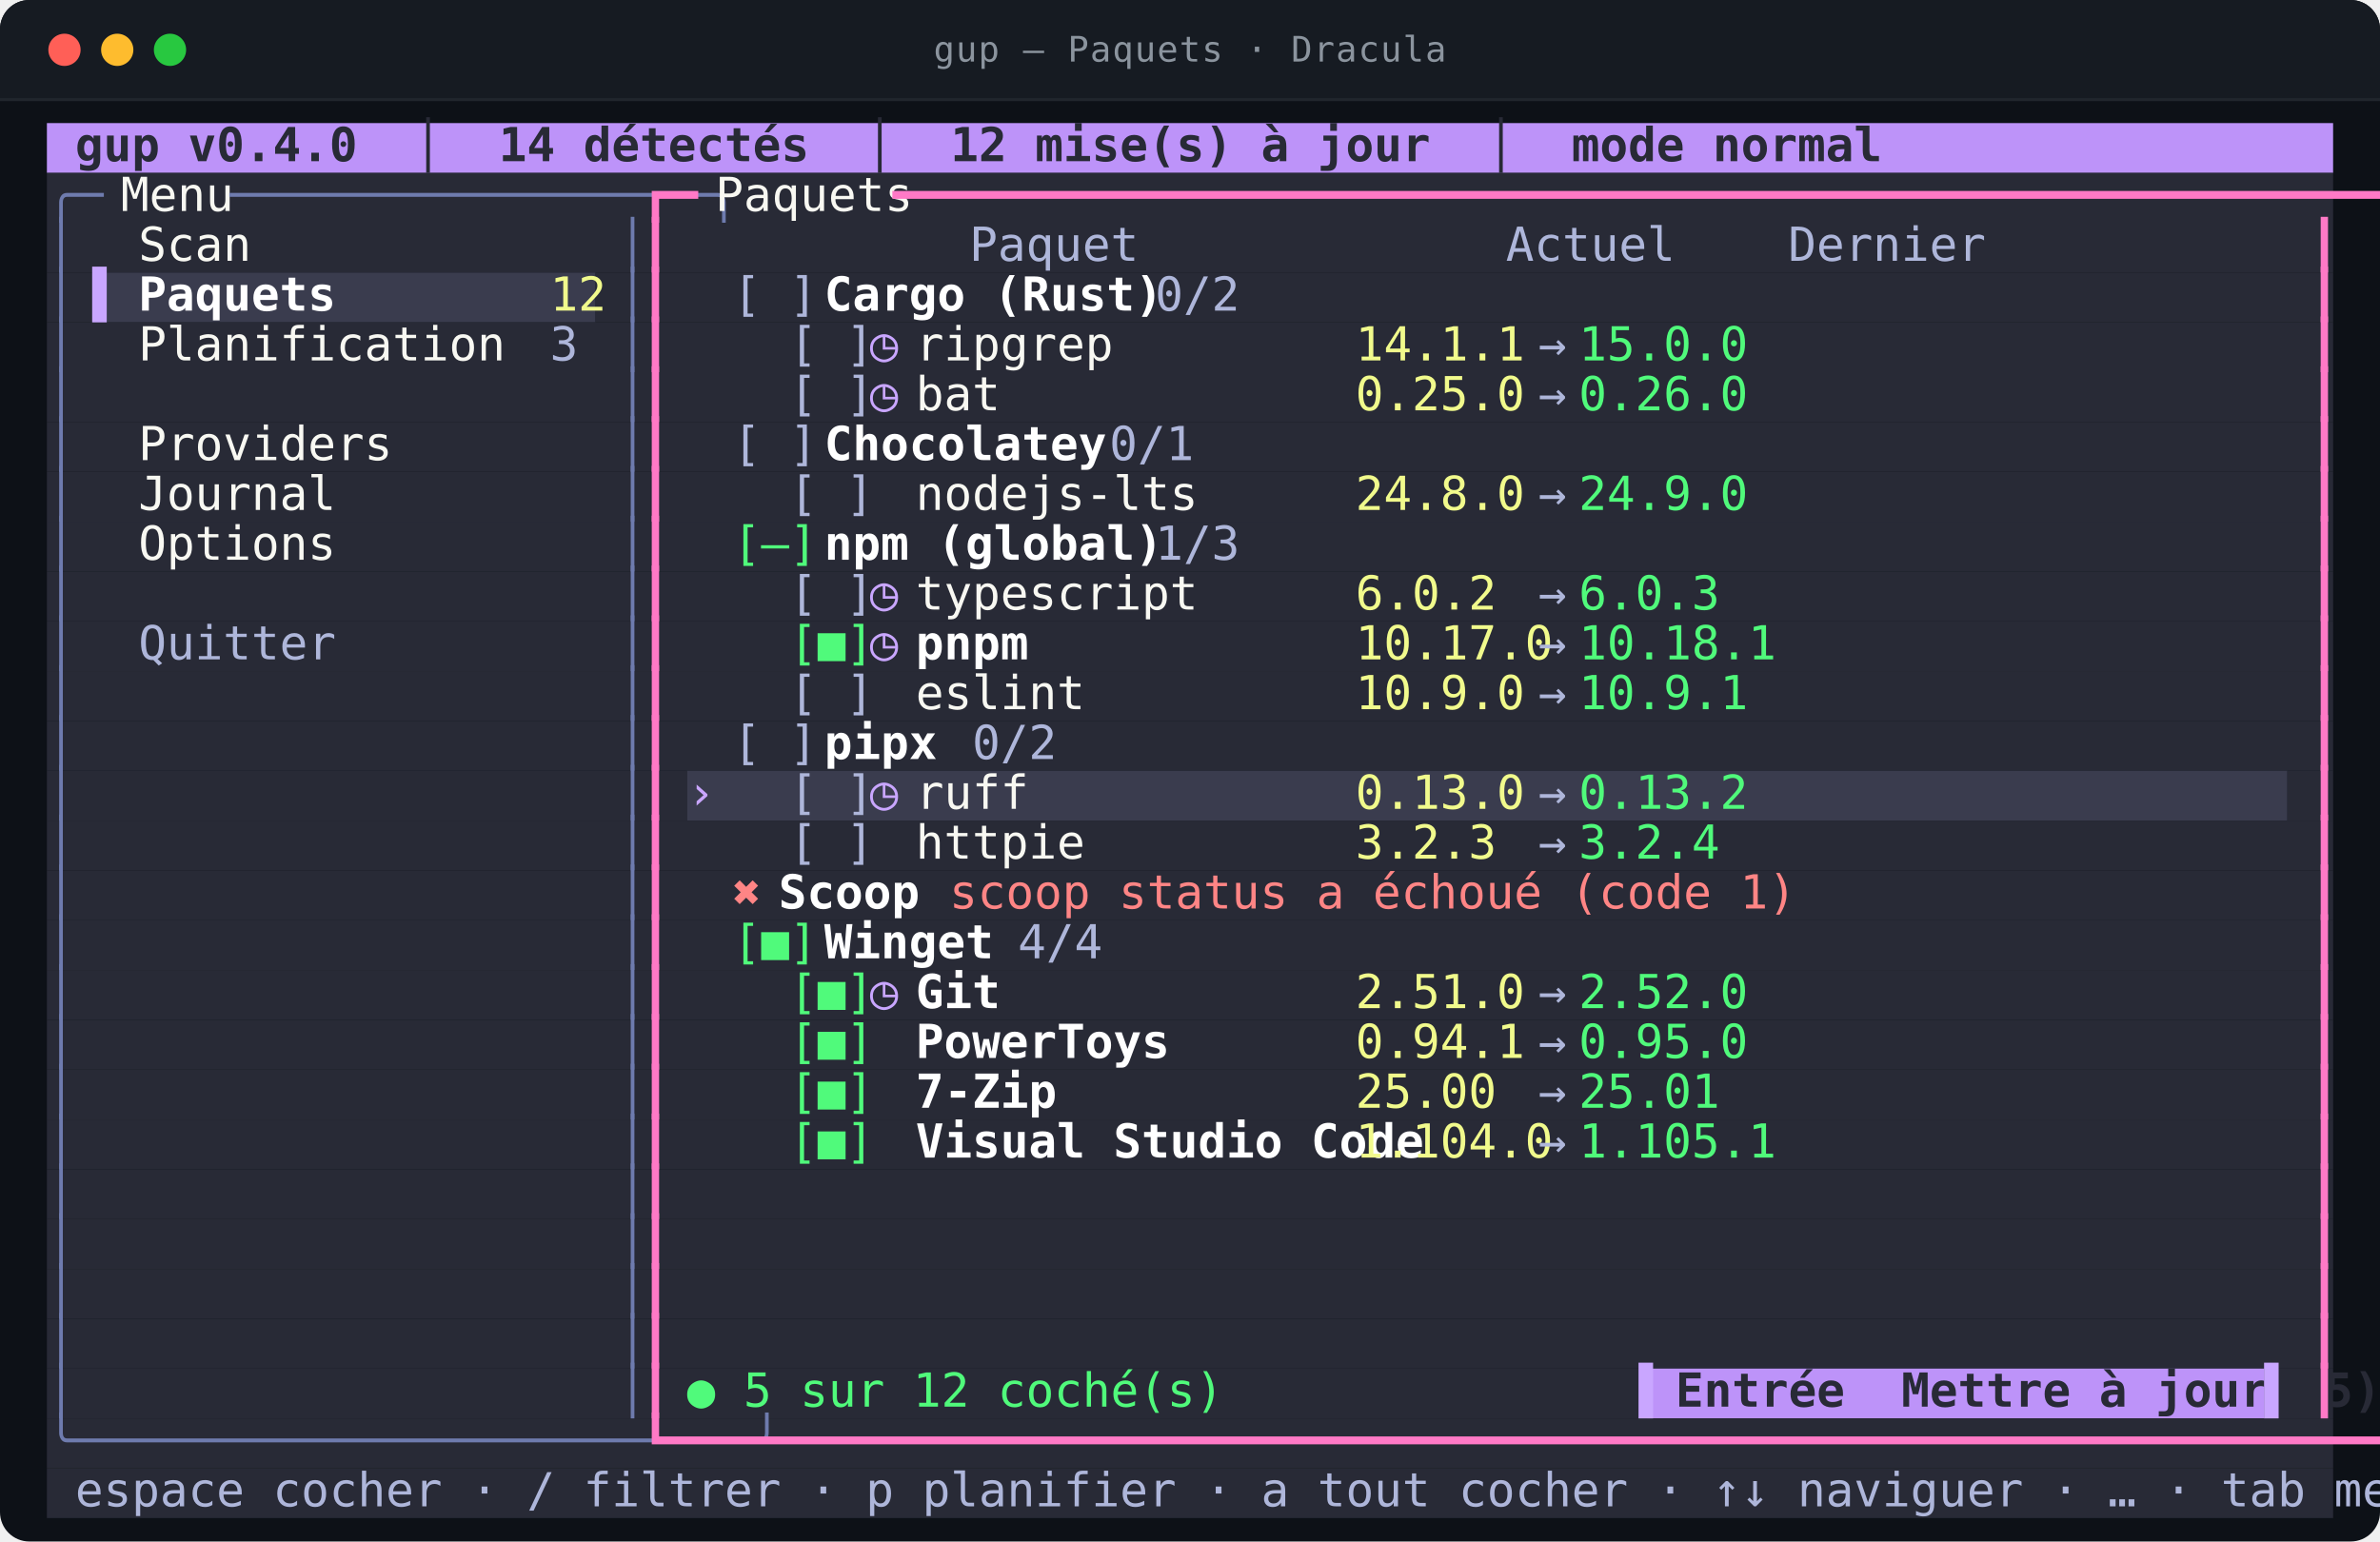
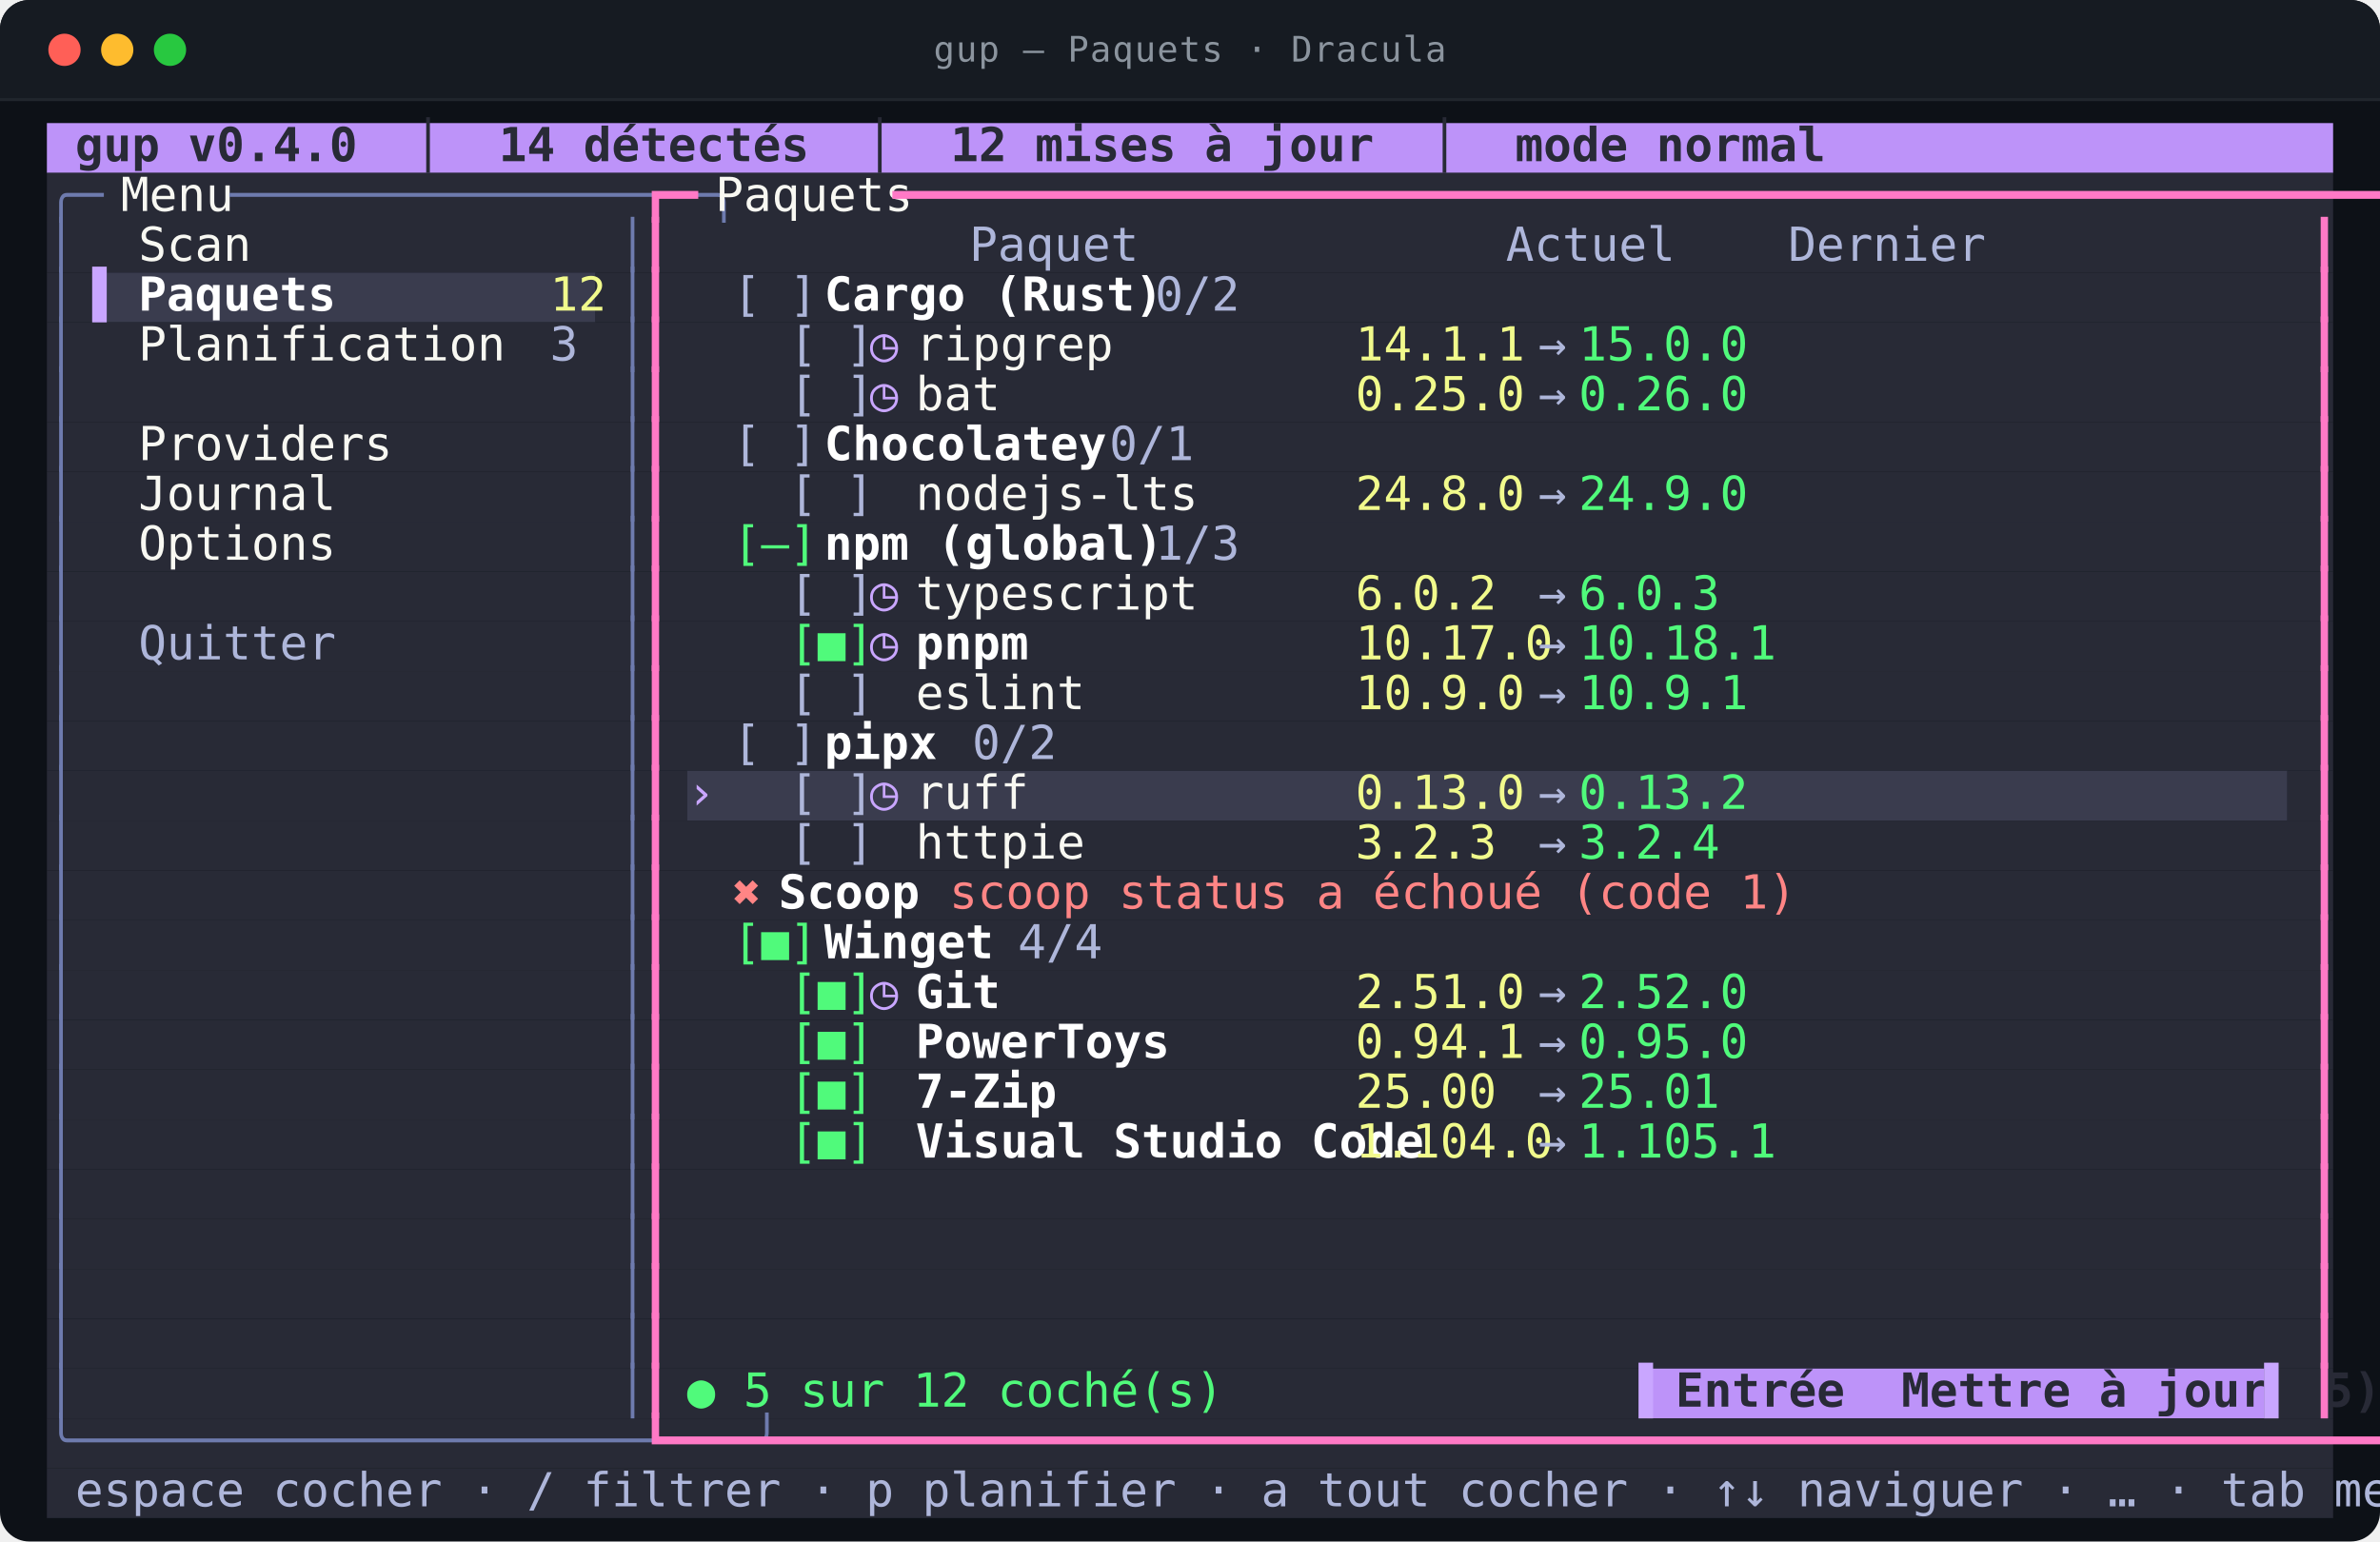
<svg xmlns="http://www.w3.org/2000/svg" viewBox="0 0 812.0 526.0" width="812.0" height="526.0" role="img" aria-labelledby="t d">
  <style>
text{font-family:ui-monospace,SFMono-Regular,"SF Mono",Menlo,Consolas,"DejaVu Sans Mono",monospace;font-size:16px}
.t{font-size:12px;letter-spacing:.4px;fill:#8b949e}
.b{font-weight:700}
.i{font-style:italic}
.u{text-decoration:underline}
.s{text-decoration:line-through}
.us{text-decoration:underline line-through}
.d{opacity:0.62}
.c0{fill:#bd93f9}
.c1{fill:#282a36}
.c2{fill:#3a3c4e}
.c3{fill:#6e7bae}
.c4{fill:#f8f8f2}
.c5{fill:#ff79c6}
.c6{fill:#aeb6da}
.c7{fill:#c9a6ff}
.c8{fill:#ffffff}
.c9{fill:#f1fa8c}
.c10{fill:#50fa7b}
.c11{fill:#ff8585}
</style>
  <rect y="0.0" width="812.0" height="526.0" rx="10.0" fill="#0d1117" />
  <rect y="0.0" width="812.0" height="34.0" rx="10.0" fill="#161b22" />
  <rect y="24.0" width="812.0" height="10.0" fill="#161b22" />
  <line x1="0.0" y1="34.0" x2="812.0" y2="34.0" stroke="#21262d" />
  <circle cx="22.0" cy="17.0" r="5.5" fill="#ff5f57" />
  <circle cx="40.0" cy="17.0" r="5.5" fill="#febc2e" />
  <circle cx="58.0" cy="17.0" r="5.5" fill="#28c840" />
  <text class="t" x="406.0" y="21.0" text-anchor="middle">gup — Paquets · Dracula</text>
  <rect class="c0" x="16.0" y="42.0" width="780.0" height="17.0" />
  <rect class="c1" x="16.0" y="59.0" width="780.0" height="17.0" />
  <rect class="c1" x="16.0" y="76.0" width="780.0" height="17.0" />
  <rect class="c1" x="16.0" y="93.0" width="15.6" height="17.0" />
  <rect class="c2" x="31.6" y="93.0" width="171.6" height="17.0" />
  <rect class="c1" x="203.2" y="93.0" width="592.8" height="17.0" />
  <rect class="c1" x="16.0" y="110.0" width="780.0" height="17.0" />
  <rect class="c1" x="16.0" y="127.0" width="780.0" height="17.0" />
  <rect class="c1" x="16.0" y="144.0" width="780.0" height="17.0" />
  <rect class="c1" x="16.0" y="161.0" width="780.0" height="17.0" />
  <rect class="c1" x="16.0" y="178.0" width="780.0" height="17.0" />
  <rect class="c1" x="16.0" y="195.0" width="780.0" height="17.0" />
  <rect class="c1" x="16.0" y="212.0" width="780.0" height="17.0" />
  <rect class="c1" x="16.0" y="229.0" width="780.0" height="17.0" />
  <rect class="c1" x="16.0" y="246.0" width="780.0" height="17.0" />
  <rect class="c1" x="16.0" y="263.0" width="218.4" height="17.0" />
  <rect class="c2" x="234.4" y="263.0" width="546.0" height="17.0" />
  <rect class="c1" x="780.4" y="263.0" width="15.6" height="17.0" />
  <rect class="c1" x="16.0" y="280.0" width="780.0" height="17.0" />
  <rect class="c1" x="16.0" y="297.0" width="780.0" height="17.0" />
  <rect class="c1" x="16.0" y="314.0" width="780.0" height="17.0" />
  <rect class="c1" x="16.0" y="331.0" width="780.0" height="17.0" />
  <rect class="c1" x="16.0" y="348.0" width="780.0" height="17.0" />
  <rect class="c1" x="16.0" y="365.0" width="780.0" height="17.0" />
  <rect class="c1" x="16.0" y="382.0" width="780.0" height="17.0" />
  <rect class="c1" x="16.0" y="399.0" width="780.0" height="17.0" />
  <rect class="c1" x="16.0" y="416.0" width="780.0" height="17.0" />
  <rect class="c1" x="16.0" y="433.0" width="780.0" height="17.0" />
  <rect class="c1" x="16.0" y="450.0" width="780.0" height="17.0" />
  <rect class="c1" x="16.0" y="467.0" width="546.0" height="17.0" />
  <rect class="c0" x="562.0" y="467.0" width="210.6" height="17.0" />
  <rect class="c1" x="772.6" y="467.0" width="23.4" height="17.0" />
  <rect class="c1" x="16.0" y="484.0" width="780.0" height="17.0" />
  <rect class="c1" x="16.0" y="501.0" width="780.0" height="17.0" />
-   <text class="c1 b" x="16.0" y="55.0" textLength="507.0" lengthAdjust="spacingAndGlyphs" xml:space="preserve"> gup v0.4.0  │  14 détectés  │  12 mise(s) à jour  │  mode normal</text>
+   <text class="c1 b" x="16.0" y="55.0" textLength="491.4" lengthAdjust="spacingAndGlyphs" xml:space="preserve"> gup v0.4.0  │  14 détectés  │  12 mises à jour  │  mode normal</text>
  <text class="c3" x="16.0" y="72.0" textLength="15.6" lengthAdjust="spacingAndGlyphs" xml:space="preserve">╭─</text>
  <text class="c4" x="31.6" y="72.0" textLength="46.8" lengthAdjust="spacingAndGlyphs" xml:space="preserve"> Menu </text>
  <text class="c3" x="78.4" y="72.0" textLength="140.4" lengthAdjust="spacingAndGlyphs" xml:space="preserve">─────────────────╮</text>
  <text class="c5" x="218.8" y="72.0" textLength="15.6" lengthAdjust="spacingAndGlyphs" xml:space="preserve">┏━</text>
  <text class="c4" x="234.4" y="72.0" textLength="70.2" lengthAdjust="spacingAndGlyphs" xml:space="preserve"> Paquets </text>
  <text class="c5" x="304.6" y="72.0" textLength="491.4" lengthAdjust="spacingAndGlyphs" xml:space="preserve">━━━━━━━━━━━━━━━━━━━━━━━━━━━━━━━━━━━━━━━━━━━━━━━━━━━━━━━━━━━━━━┓</text>
  <text class="c3" x="16.0" y="89.0" textLength="7.8" lengthAdjust="spacingAndGlyphs" xml:space="preserve">│</text>
  <text class="c4" x="47.2" y="89.0" textLength="140.4" lengthAdjust="spacingAndGlyphs" xml:space="preserve">Scan              </text>
  <text class="c3" x="211.0" y="89.0" textLength="7.8" lengthAdjust="spacingAndGlyphs" xml:space="preserve">│</text>
  <text class="c5" x="218.8" y="89.0" textLength="7.8" lengthAdjust="spacingAndGlyphs" xml:space="preserve">┃</text>
  <text class="c6" x="234.4" y="89.0" textLength="366.6" lengthAdjust="spacingAndGlyphs" xml:space="preserve">          Paquet             Actuel    Dernier </text>
  <text class="c5" x="788.2" y="89.0" textLength="7.8" lengthAdjust="spacingAndGlyphs" xml:space="preserve">┃</text>
  <text class="c3" x="16.0" y="106.0" textLength="7.8" lengthAdjust="spacingAndGlyphs" xml:space="preserve">│</text>
  <text class="c7" x="31.6" y="106.0" textLength="15.6" lengthAdjust="spacingAndGlyphs" xml:space="preserve">▌ </text>
  <text class="c8 b" x="47.2" y="106.0" textLength="140.4" lengthAdjust="spacingAndGlyphs" xml:space="preserve">Paquets           </text>
  <text class="c9" x="187.6" y="106.0" textLength="15.6" lengthAdjust="spacingAndGlyphs" xml:space="preserve">12</text>
  <text class="c3" x="211.0" y="106.0" textLength="7.8" lengthAdjust="spacingAndGlyphs" xml:space="preserve">│</text>
  <text class="c5" x="218.8" y="106.0" textLength="7.8" lengthAdjust="spacingAndGlyphs" xml:space="preserve">┃</text>
  <text class="c6" x="250.0" y="106.0" textLength="31.2" lengthAdjust="spacingAndGlyphs" xml:space="preserve">[ ] </text>
  <text class="c8 b" x="281.2" y="106.0" textLength="93.6" lengthAdjust="spacingAndGlyphs" xml:space="preserve">Cargo (Rust)</text>
  <text class="c6" x="374.8" y="106.0" textLength="39.0" lengthAdjust="spacingAndGlyphs" xml:space="preserve">  0/2</text>
  <text class="c5" x="788.2" y="106.0" textLength="7.8" lengthAdjust="spacingAndGlyphs" xml:space="preserve">┃</text>
  <text class="c3" x="16.0" y="123.0" textLength="7.8" lengthAdjust="spacingAndGlyphs" xml:space="preserve">│</text>
  <text class="c4" x="47.2" y="123.0" textLength="140.4" lengthAdjust="spacingAndGlyphs" xml:space="preserve">Planification     </text>
  <text class="c6" x="187.6" y="123.0" textLength="7.8" lengthAdjust="spacingAndGlyphs" xml:space="preserve">3</text>
  <text class="c3" x="211.0" y="123.0" textLength="7.8" lengthAdjust="spacingAndGlyphs" xml:space="preserve">│</text>
  <text class="c5" x="218.8" y="123.0" textLength="7.8" lengthAdjust="spacingAndGlyphs" xml:space="preserve">┃</text>
  <text class="c6" x="250.0" y="123.0" textLength="46.8" lengthAdjust="spacingAndGlyphs" xml:space="preserve">  [ ] </text>
  <text class="c7" x="296.8" y="123.0" textLength="15.6" lengthAdjust="spacingAndGlyphs" xml:space="preserve">◷ </text>
  <text class="c4" x="312.4" y="123.0" textLength="140.4" lengthAdjust="spacingAndGlyphs" xml:space="preserve">ripgrep           </text>
  <text class="c9" x="452.8" y="123.0" textLength="62.4" lengthAdjust="spacingAndGlyphs" xml:space="preserve"> 14.1.1 </text>
  <text class="c6" x="515.2" y="123.0" textLength="23.4" lengthAdjust="spacingAndGlyphs" xml:space="preserve"> → </text>
  <text class="c10" x="538.6" y="123.0" textLength="54.6" lengthAdjust="spacingAndGlyphs" xml:space="preserve">15.0.0 </text>
  <text class="c5" x="788.2" y="123.0" textLength="7.8" lengthAdjust="spacingAndGlyphs" xml:space="preserve">┃</text>
  <text class="c3" x="16.0" y="140.0" textLength="7.8" lengthAdjust="spacingAndGlyphs" xml:space="preserve">│</text>
  <text class="c3" x="211.0" y="140.0" textLength="7.8" lengthAdjust="spacingAndGlyphs" xml:space="preserve">│</text>
  <text class="c5" x="218.8" y="140.0" textLength="7.8" lengthAdjust="spacingAndGlyphs" xml:space="preserve">┃</text>
  <text class="c6" x="250.0" y="140.0" textLength="46.8" lengthAdjust="spacingAndGlyphs" xml:space="preserve">  [ ] </text>
  <text class="c7" x="296.8" y="140.0" textLength="15.6" lengthAdjust="spacingAndGlyphs" xml:space="preserve">◷ </text>
  <text class="c4" x="312.4" y="140.0" textLength="140.4" lengthAdjust="spacingAndGlyphs" xml:space="preserve">bat               </text>
  <text class="c9" x="452.8" y="140.0" textLength="62.4" lengthAdjust="spacingAndGlyphs" xml:space="preserve"> 0.25.0 </text>
  <text class="c6" x="515.2" y="140.0" textLength="23.4" lengthAdjust="spacingAndGlyphs" xml:space="preserve"> → </text>
  <text class="c10" x="538.6" y="140.0" textLength="54.6" lengthAdjust="spacingAndGlyphs" xml:space="preserve">0.26.0 </text>
  <text class="c5" x="788.2" y="140.0" textLength="7.8" lengthAdjust="spacingAndGlyphs" xml:space="preserve">┃</text>
  <text class="c3" x="16.0" y="157.0" textLength="7.8" lengthAdjust="spacingAndGlyphs" xml:space="preserve">│</text>
  <text class="c4" x="47.2" y="157.0" textLength="140.4" lengthAdjust="spacingAndGlyphs" xml:space="preserve">Providers         </text>
  <text class="c3" x="211.0" y="157.0" textLength="7.8" lengthAdjust="spacingAndGlyphs" xml:space="preserve">│</text>
  <text class="c5" x="218.8" y="157.0" textLength="7.8" lengthAdjust="spacingAndGlyphs" xml:space="preserve">┃</text>
  <text class="c6" x="250.0" y="157.0" textLength="31.2" lengthAdjust="spacingAndGlyphs" xml:space="preserve">[ ] </text>
  <text class="c8 b" x="281.2" y="157.0" textLength="78.0" lengthAdjust="spacingAndGlyphs" xml:space="preserve">Chocolatey</text>
  <text class="c6" x="359.2" y="157.0" textLength="39.0" lengthAdjust="spacingAndGlyphs" xml:space="preserve">  0/1</text>
  <text class="c5" x="788.2" y="157.0" textLength="7.8" lengthAdjust="spacingAndGlyphs" xml:space="preserve">┃</text>
  <text class="c3" x="16.0" y="174.0" textLength="7.8" lengthAdjust="spacingAndGlyphs" xml:space="preserve">│</text>
  <text class="c4" x="47.2" y="174.0" textLength="140.4" lengthAdjust="spacingAndGlyphs" xml:space="preserve">Journal           </text>
  <text class="c3" x="211.0" y="174.0" textLength="7.8" lengthAdjust="spacingAndGlyphs" xml:space="preserve">│</text>
  <text class="c5" x="218.8" y="174.0" textLength="7.8" lengthAdjust="spacingAndGlyphs" xml:space="preserve">┃</text>
  <text class="c6" x="250.0" y="174.0" textLength="46.8" lengthAdjust="spacingAndGlyphs" xml:space="preserve">  [ ] </text>
  <text class="c4" x="312.4" y="174.0" textLength="140.4" lengthAdjust="spacingAndGlyphs" xml:space="preserve">nodejs-lts        </text>
  <text class="c9" x="452.8" y="174.0" textLength="62.4" lengthAdjust="spacingAndGlyphs" xml:space="preserve"> 24.8.0 </text>
  <text class="c6" x="515.2" y="174.0" textLength="23.4" lengthAdjust="spacingAndGlyphs" xml:space="preserve"> → </text>
  <text class="c10" x="538.6" y="174.0" textLength="54.6" lengthAdjust="spacingAndGlyphs" xml:space="preserve">24.9.0 </text>
  <text class="c5" x="788.2" y="174.0" textLength="7.8" lengthAdjust="spacingAndGlyphs" xml:space="preserve">┃</text>
  <text class="c3" x="16.0" y="191.0" textLength="7.8" lengthAdjust="spacingAndGlyphs" xml:space="preserve">│</text>
  <text class="c4" x="47.2" y="191.0" textLength="140.4" lengthAdjust="spacingAndGlyphs" xml:space="preserve">Options           </text>
  <text class="c3" x="211.0" y="191.0" textLength="7.8" lengthAdjust="spacingAndGlyphs" xml:space="preserve">│</text>
  <text class="c5" x="218.8" y="191.0" textLength="7.8" lengthAdjust="spacingAndGlyphs" xml:space="preserve">┃</text>
  <text class="c10" x="250.0" y="191.0" textLength="31.2" lengthAdjust="spacingAndGlyphs" xml:space="preserve">[–] </text>
  <text class="c8 b" x="281.2" y="191.0" textLength="93.6" lengthAdjust="spacingAndGlyphs" xml:space="preserve">npm (global)</text>
  <text class="c6" x="374.8" y="191.0" textLength="39.0" lengthAdjust="spacingAndGlyphs" xml:space="preserve">  1/3</text>
  <text class="c5" x="788.2" y="191.0" textLength="7.8" lengthAdjust="spacingAndGlyphs" xml:space="preserve">┃</text>
  <text class="c3" x="16.0" y="208.0" textLength="7.8" lengthAdjust="spacingAndGlyphs" xml:space="preserve">│</text>
  <text class="c3" x="211.0" y="208.0" textLength="7.8" lengthAdjust="spacingAndGlyphs" xml:space="preserve">│</text>
  <text class="c5" x="218.8" y="208.0" textLength="7.8" lengthAdjust="spacingAndGlyphs" xml:space="preserve">┃</text>
  <text class="c6" x="250.0" y="208.0" textLength="46.8" lengthAdjust="spacingAndGlyphs" xml:space="preserve">  [ ] </text>
  <text class="c7" x="296.8" y="208.0" textLength="15.6" lengthAdjust="spacingAndGlyphs" xml:space="preserve">◷ </text>
  <text class="c4" x="312.4" y="208.0" textLength="140.4" lengthAdjust="spacingAndGlyphs" xml:space="preserve">typescript        </text>
  <text class="c9" x="452.8" y="208.0" textLength="62.4" lengthAdjust="spacingAndGlyphs" xml:space="preserve"> 6.0.2  </text>
  <text class="c6" x="515.2" y="208.0" textLength="23.4" lengthAdjust="spacingAndGlyphs" xml:space="preserve"> → </text>
  <text class="c10" x="538.6" y="208.0" textLength="54.6" lengthAdjust="spacingAndGlyphs" xml:space="preserve">6.0.3  </text>
  <text class="c5" x="788.2" y="208.0" textLength="7.8" lengthAdjust="spacingAndGlyphs" xml:space="preserve">┃</text>
  <text class="c3" x="16.0" y="225.0" textLength="7.8" lengthAdjust="spacingAndGlyphs" xml:space="preserve">│</text>
  <text class="c6" x="47.2" y="225.0" textLength="140.4" lengthAdjust="spacingAndGlyphs" xml:space="preserve">Quitter           </text>
  <text class="c3" x="211.0" y="225.0" textLength="7.8" lengthAdjust="spacingAndGlyphs" xml:space="preserve">│</text>
  <text class="c5" x="218.8" y="225.0" textLength="7.8" lengthAdjust="spacingAndGlyphs" xml:space="preserve">┃</text>
  <text class="c10" x="250.0" y="225.0" textLength="46.8" lengthAdjust="spacingAndGlyphs" xml:space="preserve">  [■] </text>
  <text class="c7" x="296.8" y="225.0" textLength="15.6" lengthAdjust="spacingAndGlyphs" xml:space="preserve">◷ </text>
  <text class="c8 b" x="312.4" y="225.0" textLength="140.4" lengthAdjust="spacingAndGlyphs" xml:space="preserve">pnpm              </text>
  <text class="c9" x="452.8" y="225.0" textLength="62.4" lengthAdjust="spacingAndGlyphs" xml:space="preserve"> 10.17.0</text>
  <text class="c6" x="515.2" y="225.0" textLength="23.4" lengthAdjust="spacingAndGlyphs" xml:space="preserve"> → </text>
  <text class="c10" x="538.6" y="225.0" textLength="54.6" lengthAdjust="spacingAndGlyphs" xml:space="preserve">10.18.1</text>
  <text class="c5" x="788.2" y="225.0" textLength="7.8" lengthAdjust="spacingAndGlyphs" xml:space="preserve">┃</text>
  <text class="c3" x="16.0" y="242.0" textLength="7.8" lengthAdjust="spacingAndGlyphs" xml:space="preserve">│</text>
  <text class="c3" x="211.0" y="242.0" textLength="7.8" lengthAdjust="spacingAndGlyphs" xml:space="preserve">│</text>
  <text class="c5" x="218.8" y="242.0" textLength="7.8" lengthAdjust="spacingAndGlyphs" xml:space="preserve">┃</text>
  <text class="c6" x="250.0" y="242.0" textLength="46.8" lengthAdjust="spacingAndGlyphs" xml:space="preserve">  [ ] </text>
  <text class="c4" x="312.4" y="242.0" textLength="140.4" lengthAdjust="spacingAndGlyphs" xml:space="preserve">eslint            </text>
  <text class="c9" x="452.8" y="242.0" textLength="62.4" lengthAdjust="spacingAndGlyphs" xml:space="preserve"> 10.9.0 </text>
  <text class="c6" x="515.2" y="242.0" textLength="23.4" lengthAdjust="spacingAndGlyphs" xml:space="preserve"> → </text>
  <text class="c10" x="538.6" y="242.0" textLength="54.6" lengthAdjust="spacingAndGlyphs" xml:space="preserve">10.9.1 </text>
  <text class="c5" x="788.2" y="242.0" textLength="7.8" lengthAdjust="spacingAndGlyphs" xml:space="preserve">┃</text>
  <text class="c3" x="16.0" y="259.0" textLength="7.8" lengthAdjust="spacingAndGlyphs" xml:space="preserve">│</text>
  <text class="c3" x="211.0" y="259.0" textLength="7.8" lengthAdjust="spacingAndGlyphs" xml:space="preserve">│</text>
  <text class="c5" x="218.8" y="259.0" textLength="7.8" lengthAdjust="spacingAndGlyphs" xml:space="preserve">┃</text>
  <text class="c6" x="250.0" y="259.0" textLength="31.2" lengthAdjust="spacingAndGlyphs" xml:space="preserve">[ ] </text>
  <text class="c8 b" x="281.2" y="259.0" textLength="31.2" lengthAdjust="spacingAndGlyphs" xml:space="preserve">pipx</text>
  <text class="c6" x="312.4" y="259.0" textLength="39.0" lengthAdjust="spacingAndGlyphs" xml:space="preserve">  0/2</text>
  <text class="c5" x="788.2" y="259.0" textLength="7.8" lengthAdjust="spacingAndGlyphs" xml:space="preserve">┃</text>
  <text class="c3" x="16.0" y="276.0" textLength="7.8" lengthAdjust="spacingAndGlyphs" xml:space="preserve">│</text>
  <text class="c3" x="211.0" y="276.0" textLength="7.8" lengthAdjust="spacingAndGlyphs" xml:space="preserve">│</text>
  <text class="c5" x="218.8" y="276.0" textLength="7.8" lengthAdjust="spacingAndGlyphs" xml:space="preserve">┃</text>
  <text class="c7" x="234.4" y="276.0" textLength="15.6" lengthAdjust="spacingAndGlyphs" xml:space="preserve">› </text>
  <text class="c6" x="250.0" y="276.0" textLength="46.8" lengthAdjust="spacingAndGlyphs" xml:space="preserve">  [ ] </text>
  <text class="c7" x="296.8" y="276.0" textLength="15.6" lengthAdjust="spacingAndGlyphs" xml:space="preserve">◷ </text>
  <text class="c4" x="312.4" y="276.0" textLength="140.4" lengthAdjust="spacingAndGlyphs" xml:space="preserve">ruff              </text>
  <text class="c9" x="452.8" y="276.0" textLength="62.4" lengthAdjust="spacingAndGlyphs" xml:space="preserve"> 0.13.0 </text>
  <text class="c6" x="515.2" y="276.0" textLength="23.4" lengthAdjust="spacingAndGlyphs" xml:space="preserve"> → </text>
  <text class="c10" x="538.6" y="276.0" textLength="54.6" lengthAdjust="spacingAndGlyphs" xml:space="preserve">0.13.2 </text>
  <text class="c5" x="788.2" y="276.0" textLength="7.8" lengthAdjust="spacingAndGlyphs" xml:space="preserve">┃</text>
  <text class="c3" x="16.0" y="293.0" textLength="7.8" lengthAdjust="spacingAndGlyphs" xml:space="preserve">│</text>
  <text class="c3" x="211.0" y="293.0" textLength="7.8" lengthAdjust="spacingAndGlyphs" xml:space="preserve">│</text>
  <text class="c5" x="218.8" y="293.0" textLength="7.8" lengthAdjust="spacingAndGlyphs" xml:space="preserve">┃</text>
  <text class="c6" x="250.0" y="293.0" textLength="46.8" lengthAdjust="spacingAndGlyphs" xml:space="preserve">  [ ] </text>
  <text class="c4" x="312.4" y="293.0" textLength="140.4" lengthAdjust="spacingAndGlyphs" xml:space="preserve">httpie            </text>
  <text class="c9" x="452.8" y="293.0" textLength="62.4" lengthAdjust="spacingAndGlyphs" xml:space="preserve"> 3.2.3  </text>
  <text class="c6" x="515.2" y="293.0" textLength="23.4" lengthAdjust="spacingAndGlyphs" xml:space="preserve"> → </text>
  <text class="c10" x="538.6" y="293.0" textLength="54.6" lengthAdjust="spacingAndGlyphs" xml:space="preserve">3.2.4  </text>
  <text class="c5" x="788.2" y="293.0" textLength="7.8" lengthAdjust="spacingAndGlyphs" xml:space="preserve">┃</text>
  <text class="c3" x="16.0" y="310.0" textLength="7.8" lengthAdjust="spacingAndGlyphs" xml:space="preserve">│</text>
  <text class="c3" x="211.0" y="310.0" textLength="7.8" lengthAdjust="spacingAndGlyphs" xml:space="preserve">│</text>
  <text class="c5" x="218.8" y="310.0" textLength="7.8" lengthAdjust="spacingAndGlyphs" xml:space="preserve">┃</text>
  <text class="c11" x="250.0" y="310.0" textLength="15.6" lengthAdjust="spacingAndGlyphs" xml:space="preserve">✖ </text>
  <text class="c8 b" x="265.6" y="310.0" textLength="39.0" lengthAdjust="spacingAndGlyphs" xml:space="preserve">Scoop</text>
  <text class="c11" x="304.6" y="310.0" textLength="249.6" lengthAdjust="spacingAndGlyphs" xml:space="preserve">  scoop status a échoué (code 1)</text>
  <text class="c5" x="788.2" y="310.0" textLength="7.8" lengthAdjust="spacingAndGlyphs" xml:space="preserve">┃</text>
  <text class="c3" x="16.0" y="327.0" textLength="7.8" lengthAdjust="spacingAndGlyphs" xml:space="preserve">│</text>
  <text class="c3" x="211.0" y="327.0" textLength="7.8" lengthAdjust="spacingAndGlyphs" xml:space="preserve">│</text>
  <text class="c5" x="218.8" y="327.0" textLength="7.8" lengthAdjust="spacingAndGlyphs" xml:space="preserve">┃</text>
  <text class="c10" x="250.0" y="327.0" textLength="31.2" lengthAdjust="spacingAndGlyphs" xml:space="preserve">[■] </text>
  <text class="c8 b" x="281.2" y="327.0" textLength="46.8" lengthAdjust="spacingAndGlyphs" xml:space="preserve">Winget</text>
  <text class="c6" x="328.0" y="327.0" textLength="39.0" lengthAdjust="spacingAndGlyphs" xml:space="preserve">  4/4</text>
  <text class="c5" x="788.2" y="327.0" textLength="7.8" lengthAdjust="spacingAndGlyphs" xml:space="preserve">┃</text>
  <text class="c3" x="16.0" y="344.0" textLength="7.8" lengthAdjust="spacingAndGlyphs" xml:space="preserve">│</text>
  <text class="c3" x="211.0" y="344.0" textLength="7.8" lengthAdjust="spacingAndGlyphs" xml:space="preserve">│</text>
  <text class="c5" x="218.8" y="344.0" textLength="7.8" lengthAdjust="spacingAndGlyphs" xml:space="preserve">┃</text>
  <text class="c10" x="250.0" y="344.0" textLength="46.8" lengthAdjust="spacingAndGlyphs" xml:space="preserve">  [■] </text>
  <text class="c7" x="296.8" y="344.0" textLength="15.6" lengthAdjust="spacingAndGlyphs" xml:space="preserve">◷ </text>
  <text class="c8 b" x="312.4" y="344.0" textLength="140.4" lengthAdjust="spacingAndGlyphs" xml:space="preserve">Git               </text>
  <text class="c9" x="452.8" y="344.0" textLength="62.4" lengthAdjust="spacingAndGlyphs" xml:space="preserve"> 2.51.0 </text>
  <text class="c6" x="515.2" y="344.0" textLength="23.4" lengthAdjust="spacingAndGlyphs" xml:space="preserve"> → </text>
  <text class="c10" x="538.6" y="344.0" textLength="54.6" lengthAdjust="spacingAndGlyphs" xml:space="preserve">2.52.0 </text>
  <text class="c5" x="788.2" y="344.0" textLength="7.8" lengthAdjust="spacingAndGlyphs" xml:space="preserve">┃</text>
  <text class="c3" x="16.0" y="361.0" textLength="7.8" lengthAdjust="spacingAndGlyphs" xml:space="preserve">│</text>
  <text class="c3" x="211.0" y="361.0" textLength="7.8" lengthAdjust="spacingAndGlyphs" xml:space="preserve">│</text>
  <text class="c5" x="218.8" y="361.0" textLength="7.8" lengthAdjust="spacingAndGlyphs" xml:space="preserve">┃</text>
  <text class="c10" x="250.0" y="361.0" textLength="46.8" lengthAdjust="spacingAndGlyphs" xml:space="preserve">  [■] </text>
  <text class="c8 b" x="312.4" y="361.0" textLength="140.4" lengthAdjust="spacingAndGlyphs" xml:space="preserve">PowerToys         </text>
  <text class="c9" x="452.8" y="361.0" textLength="62.4" lengthAdjust="spacingAndGlyphs" xml:space="preserve"> 0.94.1 </text>
  <text class="c6" x="515.2" y="361.0" textLength="23.4" lengthAdjust="spacingAndGlyphs" xml:space="preserve"> → </text>
  <text class="c10" x="538.6" y="361.0" textLength="54.6" lengthAdjust="spacingAndGlyphs" xml:space="preserve">0.95.0 </text>
  <text class="c5" x="788.2" y="361.0" textLength="7.8" lengthAdjust="spacingAndGlyphs" xml:space="preserve">┃</text>
  <text class="c3" x="16.0" y="378.0" textLength="7.8" lengthAdjust="spacingAndGlyphs" xml:space="preserve">│</text>
  <text class="c3" x="211.0" y="378.0" textLength="7.8" lengthAdjust="spacingAndGlyphs" xml:space="preserve">│</text>
  <text class="c5" x="218.8" y="378.0" textLength="7.8" lengthAdjust="spacingAndGlyphs" xml:space="preserve">┃</text>
  <text class="c10" x="250.0" y="378.0" textLength="46.8" lengthAdjust="spacingAndGlyphs" xml:space="preserve">  [■] </text>
  <text class="c8 b" x="312.4" y="378.0" textLength="140.4" lengthAdjust="spacingAndGlyphs" xml:space="preserve">7-Zip             </text>
  <text class="c9" x="452.8" y="378.0" textLength="62.4" lengthAdjust="spacingAndGlyphs" xml:space="preserve"> 25.00  </text>
  <text class="c6" x="515.2" y="378.0" textLength="23.4" lengthAdjust="spacingAndGlyphs" xml:space="preserve"> → </text>
  <text class="c10" x="538.6" y="378.0" textLength="54.6" lengthAdjust="spacingAndGlyphs" xml:space="preserve">25.01  </text>
  <text class="c5" x="788.2" y="378.0" textLength="7.8" lengthAdjust="spacingAndGlyphs" xml:space="preserve">┃</text>
  <text class="c3" x="16.0" y="395.0" textLength="7.8" lengthAdjust="spacingAndGlyphs" xml:space="preserve">│</text>
  <text class="c3" x="211.0" y="395.0" textLength="7.8" lengthAdjust="spacingAndGlyphs" xml:space="preserve">│</text>
  <text class="c5" x="218.8" y="395.0" textLength="7.8" lengthAdjust="spacingAndGlyphs" xml:space="preserve">┃</text>
  <text class="c10" x="250.0" y="395.0" textLength="46.8" lengthAdjust="spacingAndGlyphs" xml:space="preserve">  [■] </text>
  <text class="c8 b" x="312.4" y="395.0" textLength="140.4" lengthAdjust="spacingAndGlyphs" xml:space="preserve">Visual Studio Code</text>
  <text class="c9" x="452.8" y="395.0" textLength="62.4" lengthAdjust="spacingAndGlyphs" xml:space="preserve"> 1.104.0</text>
  <text class="c6" x="515.2" y="395.0" textLength="23.4" lengthAdjust="spacingAndGlyphs" xml:space="preserve"> → </text>
  <text class="c10" x="538.6" y="395.0" textLength="54.6" lengthAdjust="spacingAndGlyphs" xml:space="preserve">1.105.1</text>
  <text class="c5" x="788.2" y="395.0" textLength="7.8" lengthAdjust="spacingAndGlyphs" xml:space="preserve">┃</text>
  <text class="c3" x="16.0" y="412.0" textLength="7.8" lengthAdjust="spacingAndGlyphs" xml:space="preserve">│</text>
  <text class="c3" x="211.0" y="412.0" textLength="7.8" lengthAdjust="spacingAndGlyphs" xml:space="preserve">│</text>
  <text class="c5" x="218.8" y="412.0" textLength="7.8" lengthAdjust="spacingAndGlyphs" xml:space="preserve">┃</text>
  <text class="c5" x="788.2" y="412.0" textLength="7.8" lengthAdjust="spacingAndGlyphs" xml:space="preserve">┃</text>
  <text class="c3" x="16.0" y="429.0" textLength="7.8" lengthAdjust="spacingAndGlyphs" xml:space="preserve">│</text>
  <text class="c3" x="211.0" y="429.0" textLength="7.8" lengthAdjust="spacingAndGlyphs" xml:space="preserve">│</text>
  <text class="c5" x="218.8" y="429.0" textLength="7.8" lengthAdjust="spacingAndGlyphs" xml:space="preserve">┃</text>
  <text class="c5" x="788.2" y="429.0" textLength="7.8" lengthAdjust="spacingAndGlyphs" xml:space="preserve">┃</text>
  <text class="c3" x="16.0" y="446.0" textLength="7.8" lengthAdjust="spacingAndGlyphs" xml:space="preserve">│</text>
  <text class="c3" x="211.0" y="446.0" textLength="7.8" lengthAdjust="spacingAndGlyphs" xml:space="preserve">│</text>
  <text class="c5" x="218.8" y="446.0" textLength="7.8" lengthAdjust="spacingAndGlyphs" xml:space="preserve">┃</text>
  <text class="c5" x="788.2" y="446.0" textLength="7.8" lengthAdjust="spacingAndGlyphs" xml:space="preserve">┃</text>
  <text class="c3" x="16.0" y="463.0" textLength="7.8" lengthAdjust="spacingAndGlyphs" xml:space="preserve">│</text>
  <text class="c3" x="211.0" y="463.0" textLength="7.8" lengthAdjust="spacingAndGlyphs" xml:space="preserve">│</text>
  <text class="c5" x="218.8" y="463.0" textLength="7.8" lengthAdjust="spacingAndGlyphs" xml:space="preserve">┃</text>
  <text class="c5" x="788.2" y="463.0" textLength="7.8" lengthAdjust="spacingAndGlyphs" xml:space="preserve">┃</text>
  <text class="c3" x="16.0" y="480.0" textLength="7.8" lengthAdjust="spacingAndGlyphs" xml:space="preserve">│</text>
  <text class="c3" x="211.0" y="480.0" textLength="7.8" lengthAdjust="spacingAndGlyphs" xml:space="preserve">│</text>
  <text class="c5" x="218.8" y="480.0" textLength="7.8" lengthAdjust="spacingAndGlyphs" xml:space="preserve">┃</text>
  <text class="c10" x="234.4" y="480.0" textLength="312.0" lengthAdjust="spacingAndGlyphs" xml:space="preserve">● 5 sur 12 coché(s)                     </text>
  <text class="c7" x="554.2" y="480.0" textLength="7.8" lengthAdjust="spacingAndGlyphs" xml:space="preserve">▐</text>
  <text class="c1 b" x="562.0" y="480.0" textLength="210.6" lengthAdjust="spacingAndGlyphs" xml:space="preserve"> Entrée  Mettre à jour (5) </text>
  <text class="c7" x="772.6" y="480.0" textLength="7.8" lengthAdjust="spacingAndGlyphs" xml:space="preserve">▌</text>
  <text class="c5" x="788.2" y="480.0" textLength="7.8" lengthAdjust="spacingAndGlyphs" xml:space="preserve">┃</text>
  <text class="c3" x="16.0" y="497.0" textLength="202.8" lengthAdjust="spacingAndGlyphs" xml:space="preserve">╰────────────────────────╯</text>
  <text class="c5" x="218.8" y="497.0" textLength="577.2" lengthAdjust="spacingAndGlyphs" xml:space="preserve">┗━━━━━━━━━━━━━━━━━━━━━━━━━━━━━━━━━━━━━━━━━━━━━━━━━━━━━━━━━━━━━━━━━━━━━━━━┛</text>
  <text class="c6" x="16.0" y="514.0" textLength="756.6" lengthAdjust="spacingAndGlyphs" xml:space="preserve"> espace cocher · / filtrer · p planifier · a tout cocher · ↑↓ naviguer · … · tab menu · q quitter</text>
</svg>
